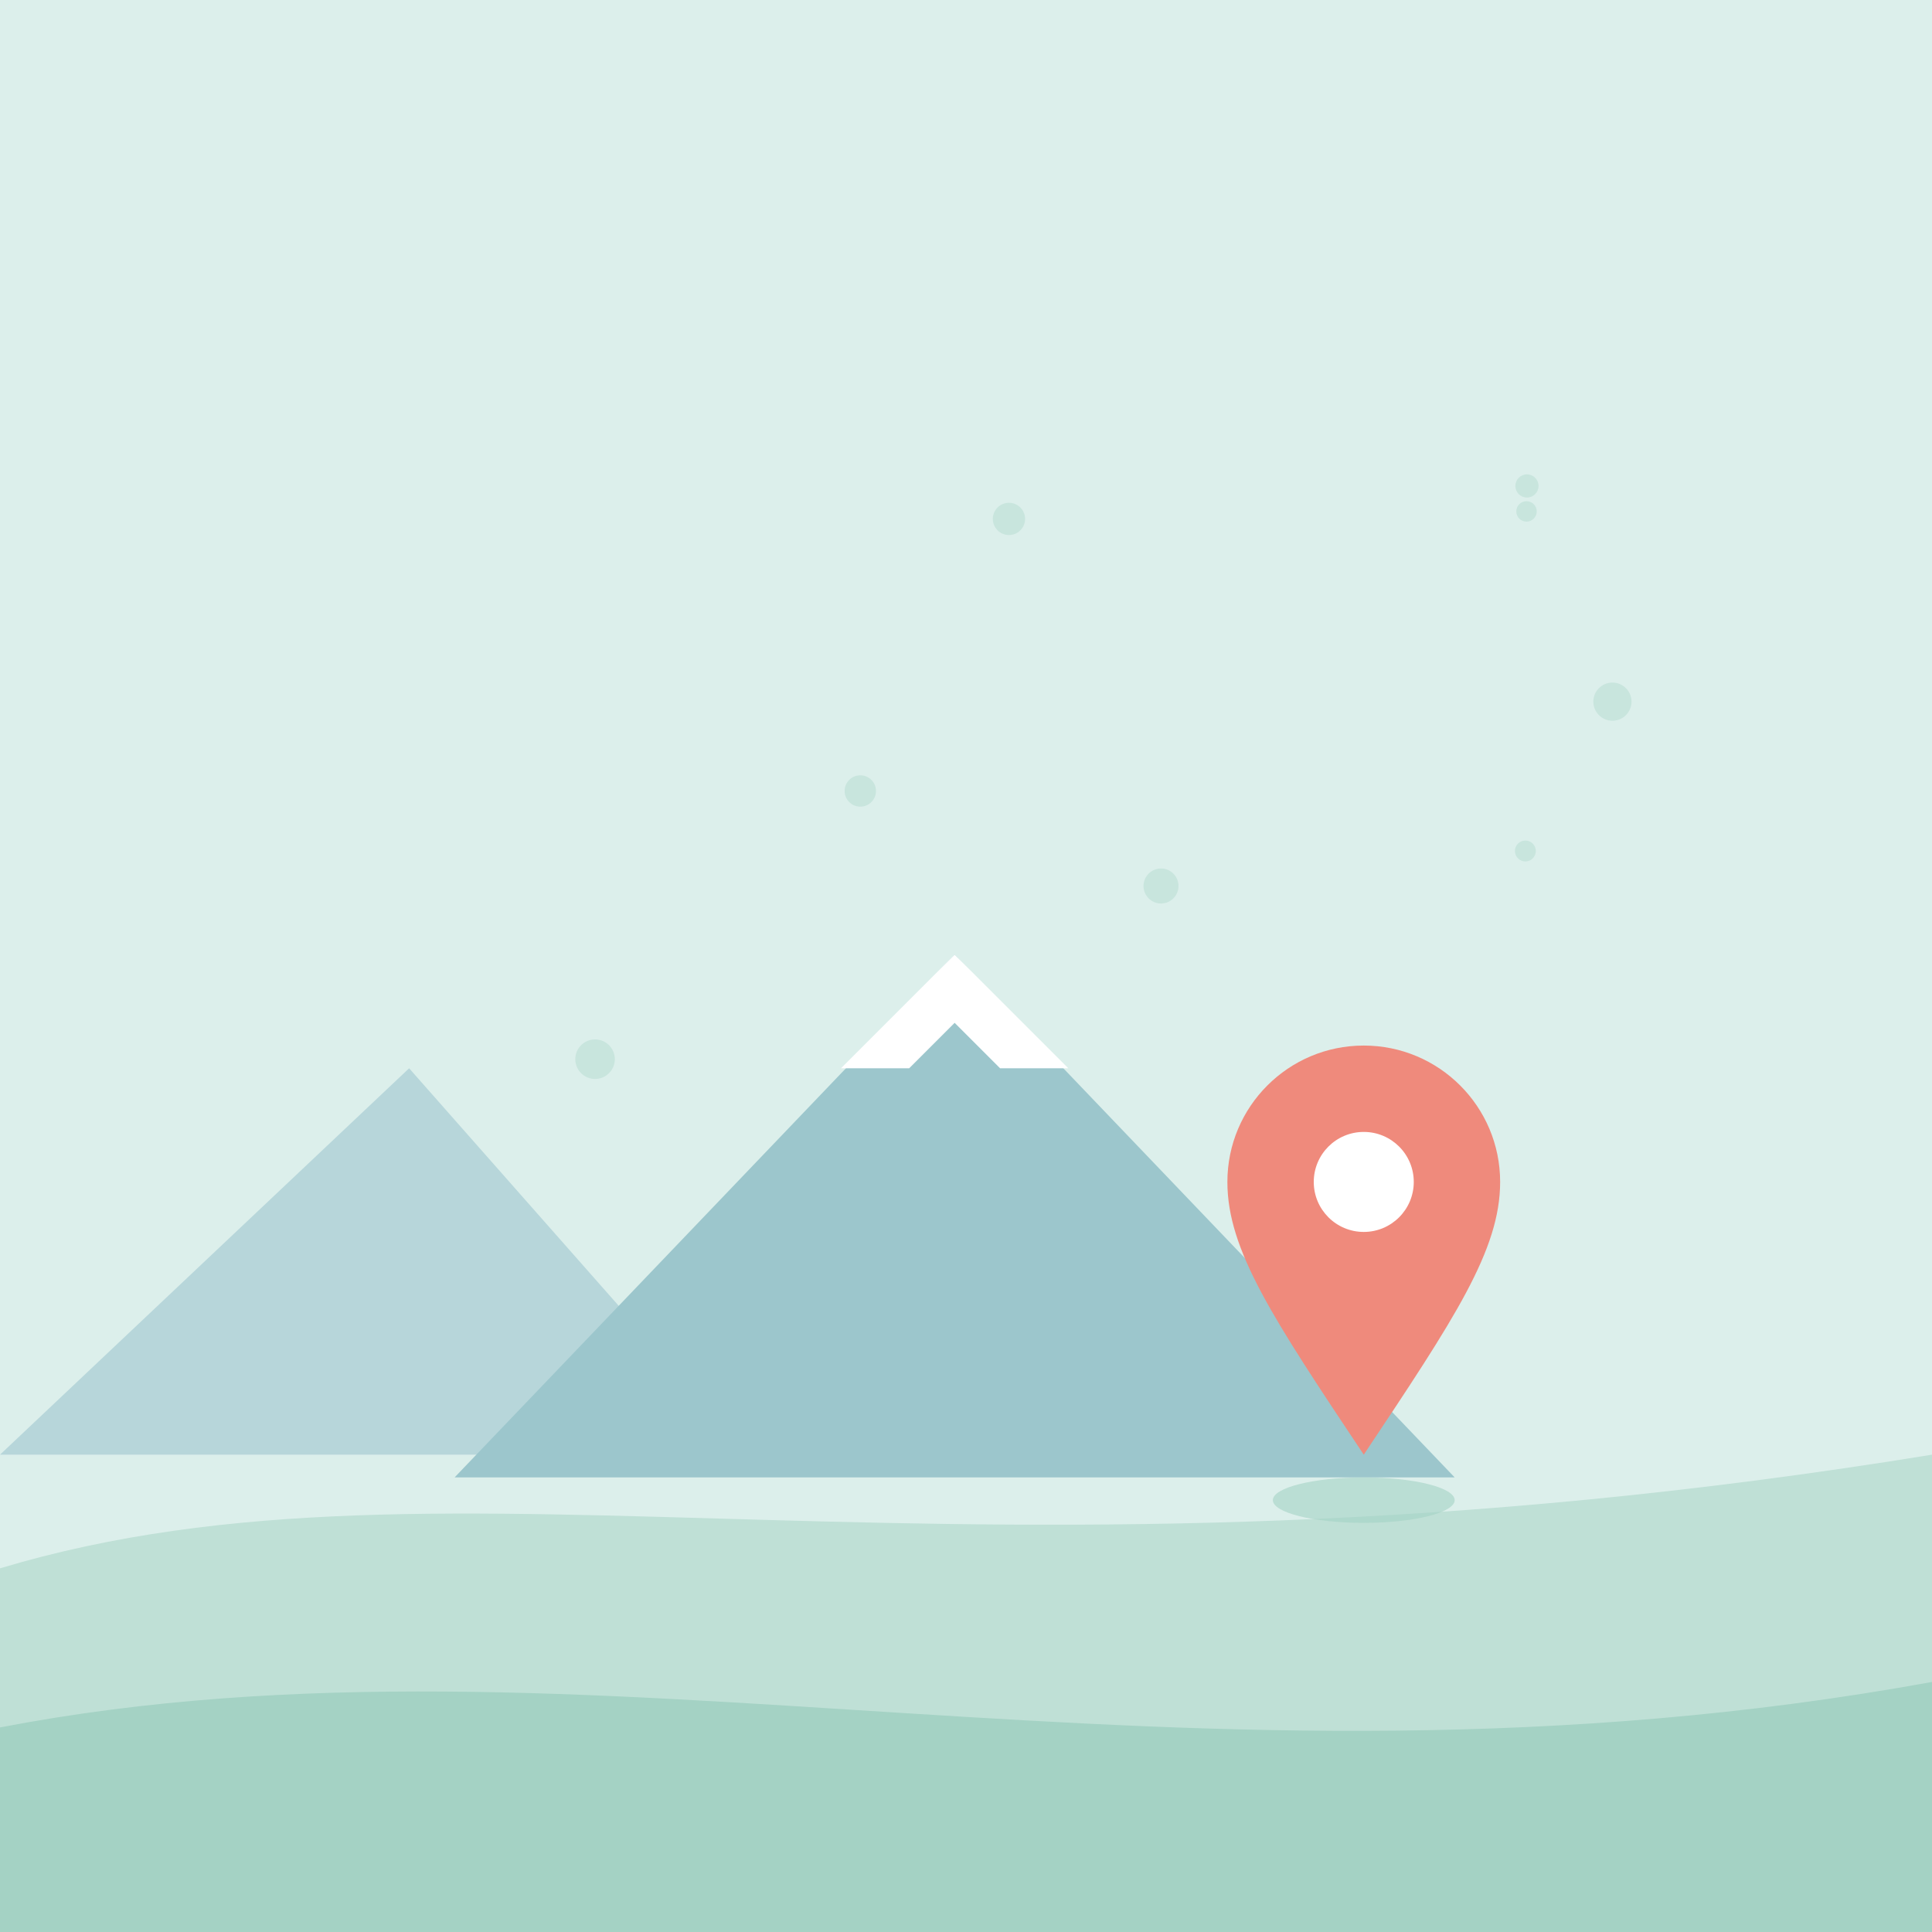
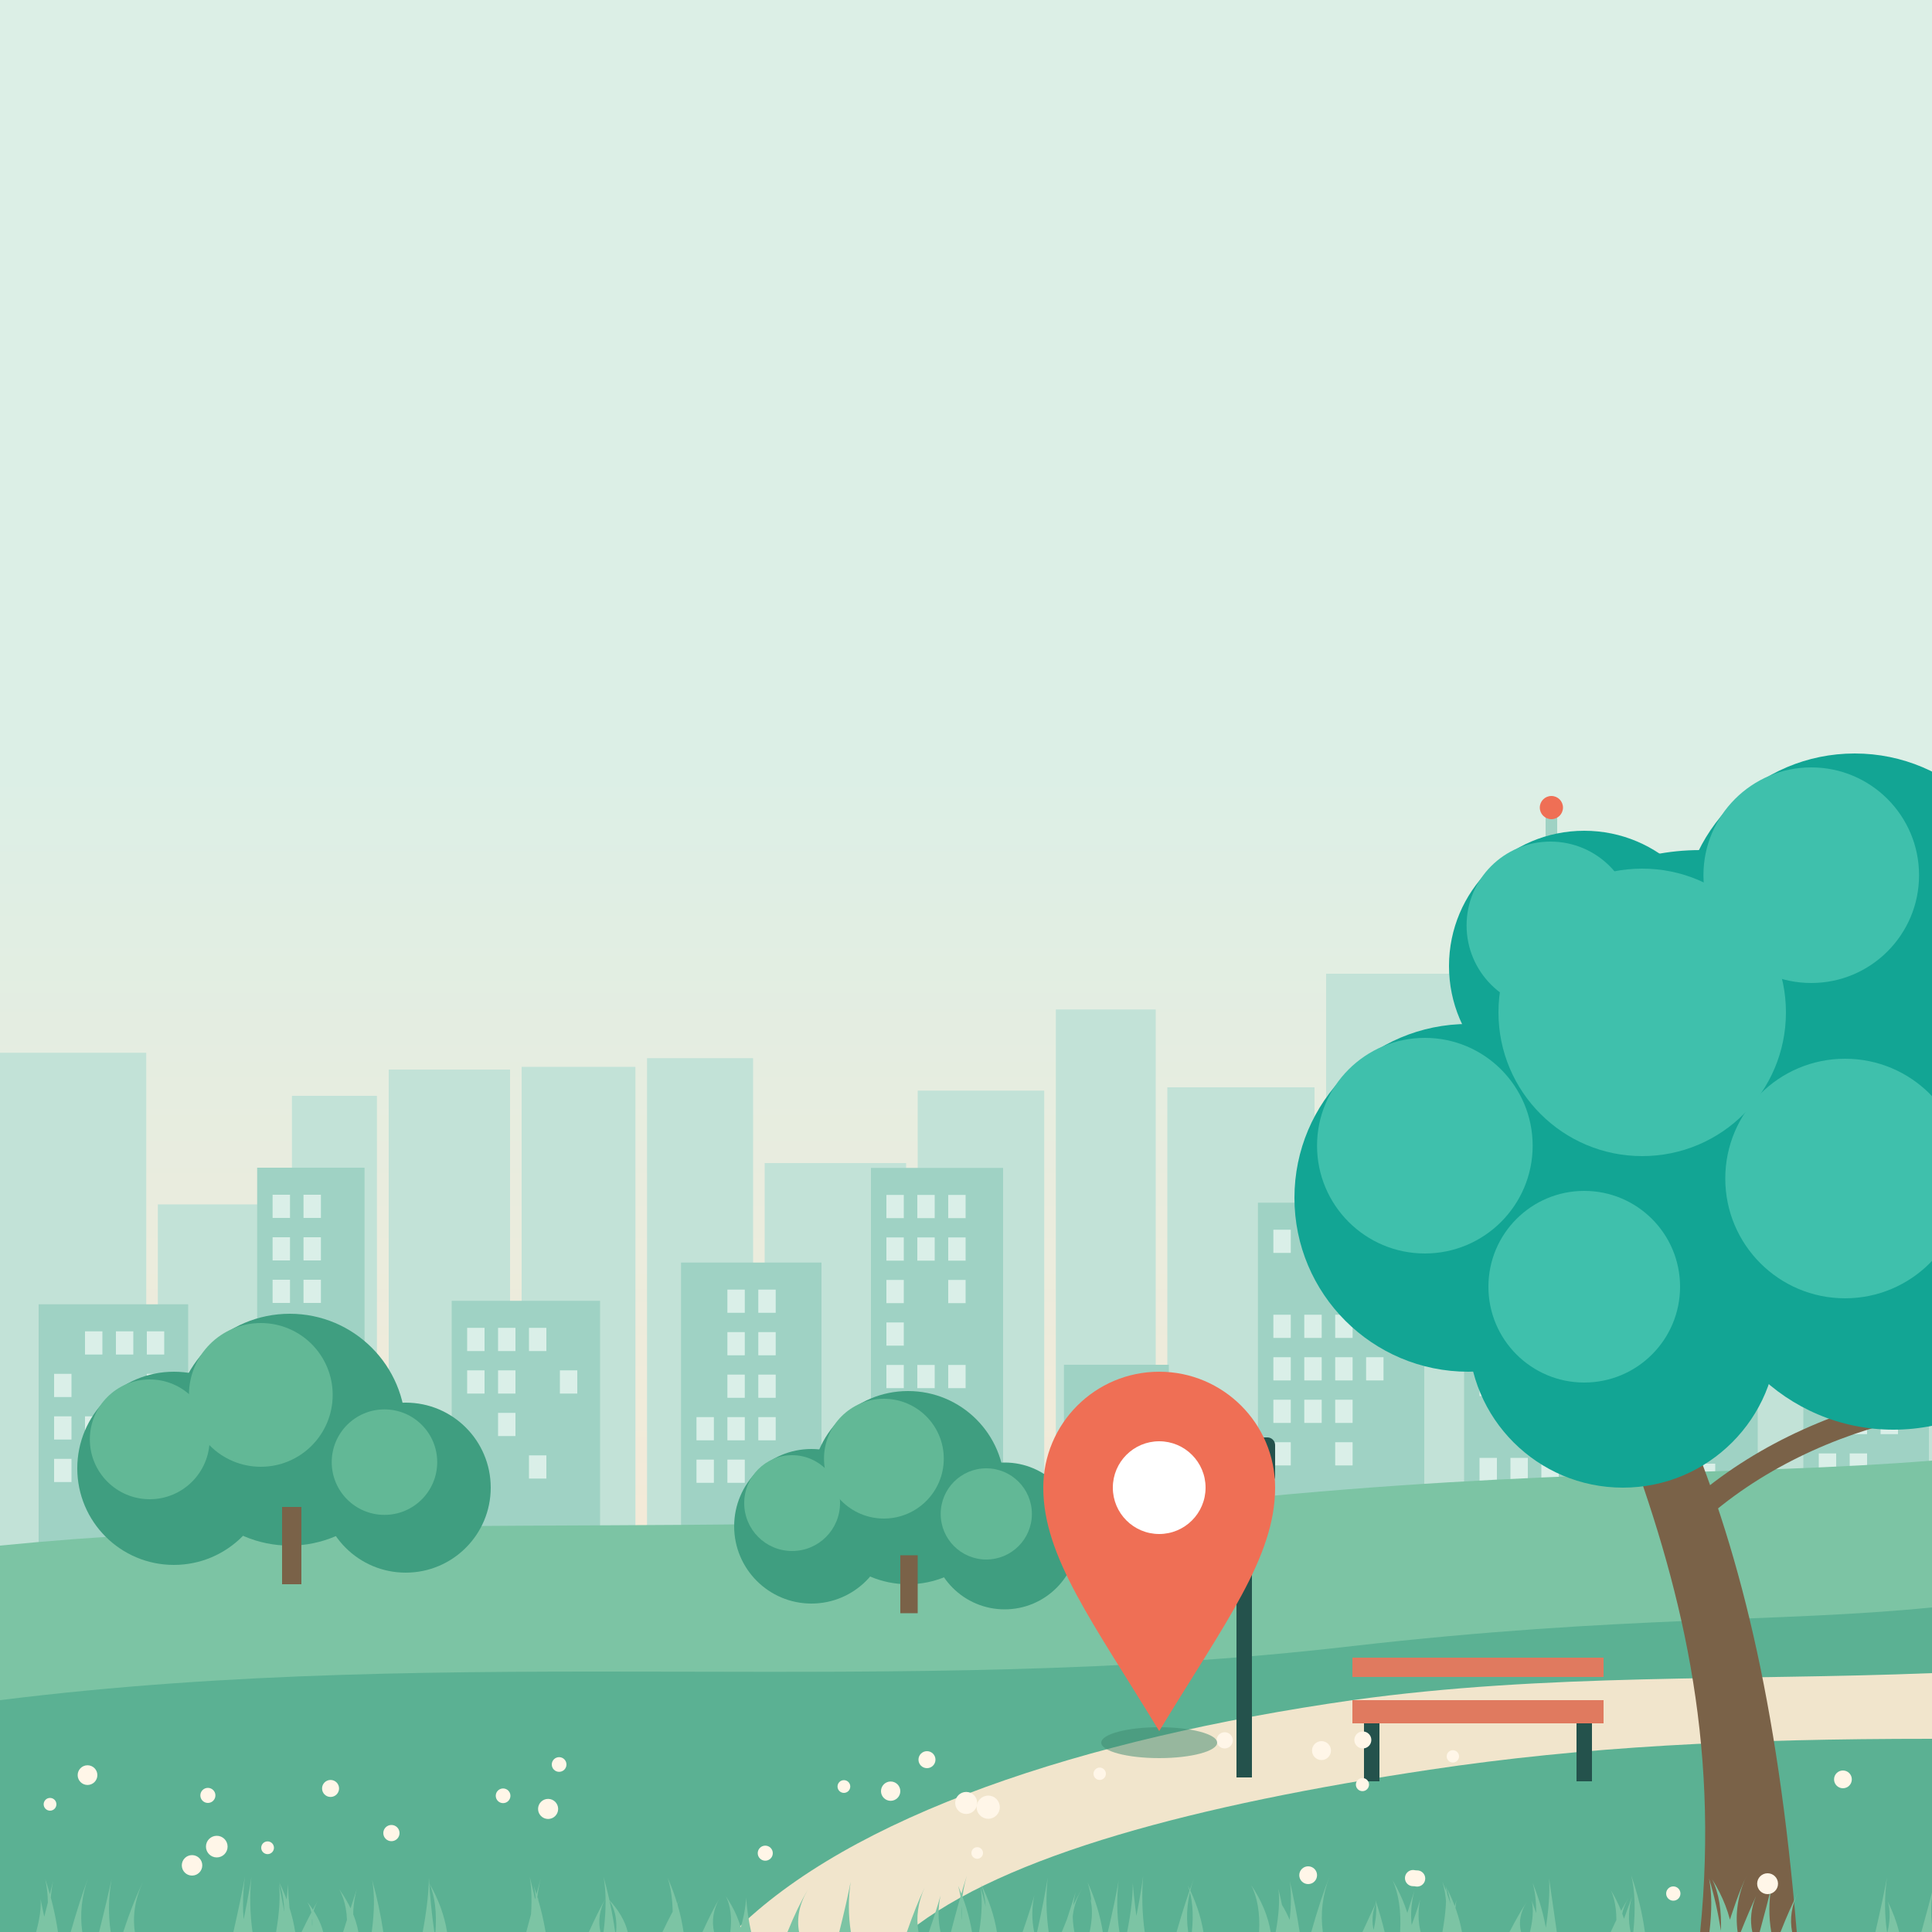
- <svg xmlns="http://www.w3.org/2000/svg" viewBox="0 0 850 850" width="850" height="850">
-   <rect x="0.0" y="0.0" width="850.0" height="850.0" rx="0" fill="#dcefeb" opacity="1" />
-   <circle cx="333.3" cy="534.5" r="4.2" fill="#a4d2c4" opacity="0.35" />
-   <circle cx="671.6" cy="225.0" r="4.5" fill="#a4d2c4" opacity="0.35" />
-   <circle cx="510.8" cy="389.8" r="7.7" fill="#a4d2c4" opacity="0.35" />
-   <circle cx="371.2" cy="547.2" r="9.3" fill="#a4d2c4" opacity="0.35" />
-   <circle cx="671.1" cy="374.4" r="4.6" fill="#a4d2c4" opacity="0.35" />
-   <circle cx="671.8" cy="213.8" r="5.1" fill="#a4d2c4" opacity="0.35" />
-   <circle cx="378.5" cy="348.0" r="6.9" fill="#a4d2c4" opacity="0.35" />
-   <circle cx="443.9" cy="228.3" r="7.1" fill="#a4d2c4" opacity="0.35" />
-   <circle cx="261.8" cy="466.0" r="8.7" fill="#a4d2c4" opacity="0.35" />
-   <circle cx="709.4" cy="308.7" r="8.4" fill="#a4d2c4" opacity="0.35" />
-   <path d="M0 640 L180 470 L330 640 Z" fill="#b7d6da" opacity="1" />
-   <path d="M200 650 L420 420 L640 650 Z" fill="#9cc6cc" opacity="1" />
-   <path d="M420 420 L470 470 L440 470 L420 450 L400 470 L370 470 Z" fill="#ffffff" opacity="1" />
-   <path d="M0 690 C 200 630 420 710 850 640 L850 850 L0 850 Z" fill="#bfe0d6" opacity="1" />
-   <path d="M0 760 C 260 710 520 800 850 740 L850 850 L0 850 Z" fill="#a4d2c4" opacity="1" />
-   <path d="M600 640 C 560 580 540 550 540 520 A60 60 0 0 1 660 520 C 660 550 640 580 600 640 Z" fill="#ef8a7c" opacity="1" />
-   <circle cx="600.0" cy="520.0" r="22.0" fill="#ffffff" opacity="1" />
-   <path d="M600 660 m-40 0 a40 10 0 1 0 80 0 a40 10 0 1 0 -80 0" fill="#a4d2c4" opacity="0.6" />
+ <svg xmlns="http://www.w3.org/2000/svg" viewBox="0 0 1000 1000" width="1000" height="1000">
+   <defs>
+     <linearGradient id="sky" x1="0" y1="0" x2="0" y2="1">
+       <stop offset="0.4" stop-color="#dcefe6" />
+       <stop offset="0.78" stop-color="#f3ead8" />
+     </linearGradient>
+   </defs>
+   <rect x="0" y="0" width="1000" height="1000" fill="url(#sky)" />
+   <rect x="0" y="544.9" width="75.7" height="255.1" fill="#c2e2d7" />
+   <rect x="81.7" y="623.4" width="63.4" height="176.6" fill="#c2e2d7" />
+   <rect x="151.1" y="567.2" width="44" height="232.8" fill="#c2e2d7" />
+   <rect x="201.2" y="553.6" width="62.8" height="246.4" fill="#c2e2d7" />
+   <rect x="270" y="552.2" width="58.9" height="247.8" fill="#c2e2d7" />
+   <rect x="334.9" y="547.7" width="54.9" height="252.3" fill="#c2e2d7" />
+   <rect x="395.8" y="602" width="73.2" height="198" fill="#c2e2d7" />
+   <rect x="475" y="564.5" width="65.5" height="235.5" fill="#c2e2d7" />
+   <rect x="546.5" y="522.5" width="51.7" height="277.5" fill="#c2e2d7" />
+   <rect x="604.2" y="562.8" width="76.2" height="237.2" fill="#c2e2d7" />
+   <rect x="686.4" y="504" width="76.1" height="296" fill="#c2e2d7" />
+   <rect x="768.6" y="553" width="77.8" height="247" fill="#c2e2d7" />
+   <rect x="852.4" y="488" width="47.7" height="312" fill="#c2e2d7" />
+   <rect x="906.1" y="537.7" width="76.2" height="262.3" fill="#c2e2d7" />
+   <rect x="988.3" y="572.4" width="47.8" height="227.6" fill="#c2e2d7" />
+   <rect x="20" y="675.1" width="77.4" height="134.9" fill="#9fd2c4" />
+   <rect x="44" y="689.1" width="9" height="12" fill="#e4f5ef" opacity="0.85" />
+   <rect x="60" y="689.1" width="9" height="12" fill="#e4f5ef" opacity="0.85" />
+   <rect x="76" y="689.1" width="9" height="12" fill="#e4f5ef" opacity="0.85" />
+   <rect x="28" y="711.1" width="9" height="12" fill="#e4f5ef" opacity="0.85" />
+   <rect x="76" y="711.1" width="9" height="12" fill="#e4f5ef" opacity="0.85" />
+   <rect x="28" y="733.1" width="9" height="12" fill="#e4f5ef" opacity="0.85" />
+   <rect x="44" y="733.1" width="9" height="12" fill="#e4f5ef" opacity="0.85" />
+   <rect x="28" y="755.1" width="9" height="12" fill="#e4f5ef" opacity="0.85" />
+   <rect x="44" y="755.1" width="9" height="12" fill="#e4f5ef" opacity="0.85" />
+   <rect x="60" y="755.1" width="9" height="12" fill="#e4f5ef" opacity="0.85" />
+   <rect x="76" y="755.1" width="9" height="12" fill="#e4f5ef" opacity="0.85" />
+   <rect x="133.1" y="604.4" width="55.6" height="205.6" fill="#9fd2c4" />
+   <rect x="141.1" y="618.4" width="9" height="12" fill="#e4f5ef" opacity="0.85" />
+   <rect x="157.1" y="618.4" width="9" height="12" fill="#e4f5ef" opacity="0.85" />
+   <rect x="141.1" y="640.4" width="9" height="12" fill="#e4f5ef" opacity="0.85" />
+   <rect x="157.1" y="640.4" width="9" height="12" fill="#e4f5ef" opacity="0.85" />
+   <rect x="141.1" y="662.4" width="9" height="12" fill="#e4f5ef" opacity="0.85" />
+   <rect x="157.1" y="662.4" width="9" height="12" fill="#e4f5ef" opacity="0.85" />
+   <rect x="141.1" y="684.4" width="9" height="12" fill="#e4f5ef" opacity="0.85" />
+   <rect x="157.1" y="684.4" width="9" height="12" fill="#e4f5ef" opacity="0.85" />
+   <rect x="157.1" y="706.4" width="9" height="12" fill="#e4f5ef" opacity="0.85" />
+   <rect x="141.1" y="728.4" width="9" height="12" fill="#e4f5ef" opacity="0.85" />
+   <rect x="141.1" y="750.4" width="9" height="12" fill="#e4f5ef" opacity="0.85" />
+   <rect x="157.1" y="750.4" width="9" height="12" fill="#e4f5ef" opacity="0.85" />
+   <rect x="233.8" y="673.3" width="76.8" height="136.7" fill="#9fd2c4" />
+   <rect x="241.8" y="687.3" width="9" height="12" fill="#e4f5ef" opacity="0.85" />
+   <rect x="257.8" y="687.3" width="9" height="12" fill="#e4f5ef" opacity="0.85" />
+   <rect x="273.8" y="687.3" width="9" height="12" fill="#e4f5ef" opacity="0.85" />
+   <rect x="241.8" y="709.3" width="9" height="12" fill="#e4f5ef" opacity="0.85" />
+   <rect x="257.8" y="709.3" width="9" height="12" fill="#e4f5ef" opacity="0.85" />
+   <rect x="289.8" y="709.3" width="9" height="12" fill="#e4f5ef" opacity="0.85" />
+   <rect x="257.8" y="731.3" width="9" height="12" fill="#e4f5ef" opacity="0.85" />
+   <rect x="241.8" y="753.3" width="9" height="12" fill="#e4f5ef" opacity="0.85" />
+   <rect x="273.8" y="753.3" width="9" height="12" fill="#e4f5ef" opacity="0.85" />
+   <rect x="352.5" y="653.5" width="72.7" height="156.5" fill="#9fd2c4" />
+   <rect x="376.5" y="667.5" width="9" height="12" fill="#e4f5ef" opacity="0.85" />
+   <rect x="392.5" y="667.5" width="9" height="12" fill="#e4f5ef" opacity="0.85" />
+   <rect x="376.5" y="689.5" width="9" height="12" fill="#e4f5ef" opacity="0.85" />
+   <rect x="392.5" y="689.5" width="9" height="12" fill="#e4f5ef" opacity="0.85" />
+   <rect x="376.5" y="711.5" width="9" height="12" fill="#e4f5ef" opacity="0.85" />
+   <rect x="392.5" y="711.5" width="9" height="12" fill="#e4f5ef" opacity="0.85" />
+   <rect x="360.5" y="733.5" width="9" height="12" fill="#e4f5ef" opacity="0.85" />
+   <rect x="376.5" y="733.5" width="9" height="12" fill="#e4f5ef" opacity="0.85" />
+   <rect x="392.5" y="733.5" width="9" height="12" fill="#e4f5ef" opacity="0.85" />
+   <rect x="360.5" y="755.5" width="9" height="12" fill="#e4f5ef" opacity="0.85" />
+   <rect x="376.5" y="755.5" width="9" height="12" fill="#e4f5ef" opacity="0.85" />
+   <rect x="450.8" y="604.5" width="68.4" height="205.5" fill="#9fd2c4" />
+   <rect x="458.8" y="618.5" width="9" height="12" fill="#e4f5ef" opacity="0.85" />
+   <rect x="474.8" y="618.5" width="9" height="12" fill="#e4f5ef" opacity="0.85" />
+   <rect x="490.8" y="618.5" width="9" height="12" fill="#e4f5ef" opacity="0.85" />
+   <rect x="458.8" y="640.5" width="9" height="12" fill="#e4f5ef" opacity="0.85" />
+   <rect x="474.8" y="640.5" width="9" height="12" fill="#e4f5ef" opacity="0.85" />
+   <rect x="490.8" y="640.5" width="9" height="12" fill="#e4f5ef" opacity="0.85" />
+   <rect x="458.8" y="662.5" width="9" height="12" fill="#e4f5ef" opacity="0.85" />
+   <rect x="490.8" y="662.5" width="9" height="12" fill="#e4f5ef" opacity="0.85" />
+   <rect x="458.8" y="684.5" width="9" height="12" fill="#e4f5ef" opacity="0.85" />
+   <rect x="458.8" y="706.5" width="9" height="12" fill="#e4f5ef" opacity="0.85" />
+   <rect x="474.8" y="706.5" width="9" height="12" fill="#e4f5ef" opacity="0.85" />
+   <rect x="490.8" y="706.5" width="9" height="12" fill="#e4f5ef" opacity="0.85" />
+   <rect x="458.8" y="728.5" width="9" height="12" fill="#e4f5ef" opacity="0.85" />
+   <rect x="474.8" y="728.5" width="9" height="12" fill="#e4f5ef" opacity="0.85" />
+   <rect x="474.8" y="750.5" width="9" height="12" fill="#e4f5ef" opacity="0.85" />
+   <rect x="490.8" y="750.5" width="9" height="12" fill="#e4f5ef" opacity="0.85" />
+   <rect x="550.7" y="706.4" width="54.3" height="103.6" fill="#9fd2c4" />
+   <rect x="574.7" y="720.4" width="9" height="12" fill="#e4f5ef" opacity="0.85" />
+   <rect x="574.7" y="742.4" width="9" height="12" fill="#e4f5ef" opacity="0.85" />
+   <rect x="651.1" y="622.5" width="86.1" height="187.5" fill="#9fd2c4" />
+   <rect x="659.1" y="636.5" width="9" height="12" fill="#e4f5ef" opacity="0.85" />
+   <rect x="691.1" y="636.5" width="9" height="12" fill="#e4f5ef" opacity="0.85" />
+   <rect x="707.1" y="636.5" width="9" height="12" fill="#e4f5ef" opacity="0.85" />
+   <rect x="691.1" y="658.5" width="9" height="12" fill="#e4f5ef" opacity="0.85" />
+   <rect x="707.1" y="658.5" width="9" height="12" fill="#e4f5ef" opacity="0.85" />
+   <rect x="659.1" y="680.5" width="9" height="12" fill="#e4f5ef" opacity="0.85" />
+   <rect x="675.1" y="680.5" width="9" height="12" fill="#e4f5ef" opacity="0.85" />
+   <rect x="691.1" y="680.5" width="9" height="12" fill="#e4f5ef" opacity="0.85" />
+   <rect x="707.1" y="680.5" width="9" height="12" fill="#e4f5ef" opacity="0.85" />
+   <rect x="659.1" y="702.5" width="9" height="12" fill="#e4f5ef" opacity="0.85" />
+   <rect x="675.1" y="702.5" width="9" height="12" fill="#e4f5ef" opacity="0.85" />
+   <rect x="691.1" y="702.5" width="9" height="12" fill="#e4f5ef" opacity="0.85" />
+   <rect x="707.1" y="702.5" width="9" height="12" fill="#e4f5ef" opacity="0.85" />
+   <rect x="659.1" y="724.5" width="9" height="12" fill="#e4f5ef" opacity="0.85" />
+   <rect x="675.1" y="724.5" width="9" height="12" fill="#e4f5ef" opacity="0.85" />
+   <rect x="691.1" y="724.5" width="9" height="12" fill="#e4f5ef" opacity="0.85" />
+   <rect x="659.1" y="746.5" width="9" height="12" fill="#e4f5ef" opacity="0.85" />
+   <rect x="691.1" y="746.5" width="9" height="12" fill="#e4f5ef" opacity="0.85" />
+   <rect x="757.8" y="520.6" width="76.7" height="289.4" fill="#9fd2c4" />
+   <rect x="797.8" y="534.6" width="9" height="12" fill="#e4f5ef" opacity="0.85" />
+   <rect x="813.8" y="534.6" width="9" height="12" fill="#e4f5ef" opacity="0.85" />
+   <rect x="781.8" y="556.6" width="9" height="12" fill="#e4f5ef" opacity="0.85" />
+   <rect x="765.8" y="578.6" width="9" height="12" fill="#e4f5ef" opacity="0.85" />
+   <rect x="797.8" y="578.6" width="9" height="12" fill="#e4f5ef" opacity="0.85" />
+   <rect x="813.8" y="578.6" width="9" height="12" fill="#e4f5ef" opacity="0.85" />
+   <rect x="781.8" y="600.6" width="9" height="12" fill="#e4f5ef" opacity="0.85" />
+   <rect x="765.8" y="622.6" width="9" height="12" fill="#e4f5ef" opacity="0.85" />
+   <rect x="797.8" y="622.6" width="9" height="12" fill="#e4f5ef" opacity="0.85" />
+   <rect x="765.8" y="644.6" width="9" height="12" fill="#e4f5ef" opacity="0.85" />
+   <rect x="797.8" y="644.6" width="9" height="12" fill="#e4f5ef" opacity="0.85" />
+   <rect x="765.8" y="666.6" width="9" height="12" fill="#e4f5ef" opacity="0.85" />
+   <rect x="781.8" y="666.6" width="9" height="12" fill="#e4f5ef" opacity="0.85" />
+   <rect x="813.8" y="666.6" width="9" height="12" fill="#e4f5ef" opacity="0.85" />
+   <rect x="765.8" y="688.6" width="9" height="12" fill="#e4f5ef" opacity="0.85" />
+   <rect x="781.8" y="688.6" width="9" height="12" fill="#e4f5ef" opacity="0.85" />
+   <rect x="797.8" y="688.6" width="9" height="12" fill="#e4f5ef" opacity="0.85" />
+   <rect x="813.8" y="688.6" width="9" height="12" fill="#e4f5ef" opacity="0.85" />
+   <rect x="765.8" y="710.6" width="9" height="12" fill="#e4f5ef" opacity="0.85" />
+   <rect x="781.8" y="732.6" width="9" height="12" fill="#e4f5ef" opacity="0.85" />
+   <rect x="797.8" y="732.6" width="9" height="12" fill="#e4f5ef" opacity="0.85" />
+   <rect x="765.8" y="754.6" width="9" height="12" fill="#e4f5ef" opacity="0.85" />
+   <rect x="781.8" y="754.6" width="9" height="12" fill="#e4f5ef" opacity="0.85" />
+   <rect x="797.8" y="754.6" width="9" height="12" fill="#e4f5ef" opacity="0.85" />
+   <rect x="813.8" y="754.6" width="9" height="12" fill="#e4f5ef" opacity="0.85" />
+   <rect x="854.8" y="567.6" width="55" height="242.4" fill="#9fd2c4" />
+   <rect x="862.8" y="581.6" width="9" height="12" fill="#e4f5ef" opacity="0.85" />
+   <rect x="878.8" y="581.6" width="9" height="12" fill="#e4f5ef" opacity="0.85" />
+   <rect x="862.8" y="603.6" width="9" height="12" fill="#e4f5ef" opacity="0.85" />
+   <rect x="878.8" y="603.6" width="9" height="12" fill="#e4f5ef" opacity="0.85" />
+   <rect x="862.8" y="625.6" width="9" height="12" fill="#e4f5ef" opacity="0.85" />
+   <rect x="878.8" y="625.6" width="9" height="12" fill="#e4f5ef" opacity="0.85" />
+   <rect x="862.8" y="647.6" width="9" height="12" fill="#e4f5ef" opacity="0.85" />
+   <rect x="878.8" y="647.6" width="9" height="12" fill="#e4f5ef" opacity="0.85" />
+   <rect x="862.8" y="669.6" width="9" height="12" fill="#e4f5ef" opacity="0.85" />
+   <rect x="878.8" y="669.6" width="9" height="12" fill="#e4f5ef" opacity="0.85" />
+   <rect x="878.8" y="691.6" width="9" height="12" fill="#e4f5ef" opacity="0.85" />
+   <rect x="862.8" y="713.6" width="9" height="12" fill="#e4f5ef" opacity="0.85" />
+   <rect x="878.8" y="713.6" width="9" height="12" fill="#e4f5ef" opacity="0.85" />
+   <rect x="862.8" y="735.6" width="9" height="12" fill="#e4f5ef" opacity="0.85" />
+   <rect x="878.8" y="735.6" width="9" height="12" fill="#e4f5ef" opacity="0.85" />
+   <rect x="878.8" y="757.6" width="9" height="12" fill="#e4f5ef" opacity="0.85" />
+   <rect x="933.4" y="584.3" width="65" height="225.7" fill="#9fd2c4" />
+   <rect x="941.4" y="598.3" width="9" height="12" fill="#e4f5ef" opacity="0.85" />
+   <rect x="957.4" y="598.3" width="9" height="12" fill="#e4f5ef" opacity="0.85" />
+   <rect x="941.4" y="620.3" width="9" height="12" fill="#e4f5ef" opacity="0.85" />
+   <rect x="957.4" y="620.3" width="9" height="12" fill="#e4f5ef" opacity="0.85" />
+   <rect x="941.4" y="642.3" width="9" height="12" fill="#e4f5ef" opacity="0.85" />
+   <rect x="973.4" y="642.3" width="9" height="12" fill="#e4f5ef" opacity="0.85" />
+   <rect x="941.4" y="664.3" width="9" height="12" fill="#e4f5ef" opacity="0.85" />
+   <rect x="973.4" y="664.3" width="9" height="12" fill="#e4f5ef" opacity="0.85" />
+   <rect x="941.4" y="686.3" width="9" height="12" fill="#e4f5ef" opacity="0.85" />
+   <rect x="957.4" y="686.3" width="9" height="12" fill="#e4f5ef" opacity="0.85" />
+   <rect x="973.4" y="686.3" width="9" height="12" fill="#e4f5ef" opacity="0.85" />
+   <rect x="941.4" y="708.3" width="9" height="12" fill="#e4f5ef" opacity="0.85" />
+   <rect x="973.4" y="708.3" width="9" height="12" fill="#e4f5ef" opacity="0.85" />
+   <rect x="957.4" y="730.3" width="9" height="12" fill="#e4f5ef" opacity="0.85" />
+   <rect x="973.4" y="730.3" width="9" height="12" fill="#e4f5ef" opacity="0.85" />
+   <rect x="941.4" y="752.3" width="9" height="12" fill="#e4f5ef" opacity="0.85" />
+   <rect x="957.4" y="752.3" width="9" height="12" fill="#e4f5ef" opacity="0.85" />
+   <rect x="800" y="420" width="6" height="60" fill="#9fd2c4" />
+   <circle cx="803" cy="418" r="6" fill="#ef6f55" />
+   <path d="M0 800C200 780 420 800 640 776C800 760 900 764 1000 756L1000 1000L0 1000Z" fill="#7cc4a4" />
+   <path d="M0 880C240 850 460 880 700 852C840 836 920 840 1000 832L1000 1000L0 1000Z" fill="#5bb193" />
+   <path d="M380 1000C440 940 560 900 700 880C800 866 900 870 1000 866L1000 900C900 900 820 904 740 916C620 934 520 960 470 1000Z" fill="#f1e5cc" />
+   <circle cx="90" cy="760" r="50" fill="#3f9e80" />
+   <circle cx="150" cy="740" r="60" fill="#3f9e80" />
+   <circle cx="210" cy="770" r="44" fill="#3f9e80" />
+   <circle cx="77.5" cy="745" r="31" fill="#62b896" />
+   <circle cx="135" cy="722" r="37.2" fill="#62b896" />
+   <circle cx="199" cy="756.8" r="27.3" fill="#62b896" />
+   <rect x="146" y="780" width="10" height="40" fill="#7a6248" />
+   <circle cx="420" cy="790" r="40" fill="#3f9e80" />
+   <circle cx="470" cy="770" r="50" fill="#3f9e80" />
+   <circle cx="520" cy="795" r="38" fill="#3f9e80" />
+   <circle cx="410" cy="778" r="24.8" fill="#62b896" />
+   <circle cx="457.5" cy="755" r="31" fill="#62b896" />
+   <circle cx="510.5" cy="783.6" r="23.6" fill="#62b896" />
+   <rect x="466" y="805" width="9" height="30" fill="#7a6248" />
+   <path d="M880 1000C890 900 870 820 840 740L870 730C900 800 920 880 930 1000Z" fill="#7a6248" />
+   <path d="M870 790C900 760 940 740 980 730" fill="none" stroke="#7a6248" stroke-width="12" stroke-linecap="round" stroke-linejoin="round" />
+   <path d="M856 760C820 730 790 700 760 690" fill="none" stroke="#7a6248" stroke-width="10" stroke-linecap="round" stroke-linejoin="round" />
+   <circle cx="760" cy="620" r="90" fill="#12a594" />
+   <circle cx="880" cy="560" r="120" fill="#12a594" />
+   <circle cx="980" cy="640" r="100" fill="#12a594" />
+   <circle cx="840" cy="690" r="80" fill="#12a594" />
+   <circle cx="960" cy="480" r="90" fill="#12a594" />
+   <circle cx="820" cy="500" r="70" fill="#12a594" />
+   <circle cx="737.5" cy="593" r="55.8" fill="#3fc0ac" />
+   <circle cx="850" cy="524" r="74.4" fill="#3fc0ac" />
+   <circle cx="955" cy="610" r="62" fill="#3fc0ac" />
+   <circle cx="820" cy="666" r="49.6" fill="#3fc0ac" />
+   <circle cx="937.5" cy="453" r="55.8" fill="#3fc0ac" />
+   <circle cx="802.5" cy="479" r="43.4" fill="#3fc0ac" />
+   <rect x="640" y="760" width="8" height="160" fill="#24524c" />
+   <rect x="628" y="744" width="32" height="24" rx="4" fill="#24524c" />
+   <circle cx="644" cy="756" r="10" fill="#fbe4a0" />
+   <rect x="700" y="880" width="130" height="12" fill="#e07a5f" />
+   <rect x="700" y="858" width="130" height="10" fill="#e07a5f" />
+   <rect x="706" y="892" width="8" height="30" fill="#24524c" />
+   <rect x="816" y="892" width="8" height="30" fill="#24524c" />
+   <path d="M378 1000Q379.4 988.9 375.7 981.5Q382 990.8 384 1000ZM910.8 1000Q914.7 985.8 916.9 976.3Q914.8 988.2 916.8 1000ZM550.1 1000Q554.2 987.5 556.8 979.2Q554.1 989.6 556.1 1000ZM573.4 1000Q577.2 984 579 973.3Q577.4 986.6 579.4 1000ZM836.3 1000Q837.6 987 833.8 978.4Q840.3 989.2 842.3 1000ZM146.8 1000Q148.2 984.5 144.5 974.2Q150.8 987.1 152.8 1000ZM651.7 1000Q652.5 985.4 647.6 975.7Q655.7 987.8 657.7 1000ZM781.3 1000Q786.1 990.7 790.2 984.5Q785.3 992.3 787.3 1000ZM838 1000Q842.1 989.1 844.7 981.8Q842 990.9 844 1000ZM729.3 1000Q733.2 989.9 735.1 983.1Q733.3 991.6 735.3 1000ZM120.8 1000Q124.7 982.8 126.8 971.3Q124.8 985.7 126.8 1000ZM977 1000Q979.1 990.5 977.1 984.2Q981 992.1 983 1000ZM616.9 1000Q618.4 985.5 614.8 975.9Q620.9 987.9 622.9 1000ZM884.8 1000Q886.8 983.4 884.6 972.3Q888.8 986.2 890.8 1000ZM142.9 1000Q145.5 985 144.4 975Q146.9 987.5 148.9 1000ZM660.3 1000Q662.8 986.6 661.7 977.6Q664.3 988.8 666.3 1000ZM18.7 1000Q21.5 989.8 21 983Q22.7 991.5 24.7 1000ZM725.2 1000Q729.4 987.2 732.1 978.6Q729.2 989.3 731.2 1000ZM536.8 1000Q540.5 983.1 542.3 971.8Q540.8 985.9 542.8 1000ZM318.9 1000Q319.8 989.8 314.9 982.9Q322.9 991.5 324.9 1000ZM36.6 1000Q41.4 983.2 45.6 972.1Q40.6 986 42.6 1000ZM748.4 1000Q752.1 990 753.9 983.4Q752.4 991.7 754.4 1000ZM124.7 1000Q128.4 983 130.1 971.7Q128.7 985.8 130.7 1000ZM746.6 1000Q749.2 985.5 748.3 975.9Q750.6 987.9 752.6 1000ZM845.4 1000Q847.2 982.3 844.3 970.6Q849.4 985.3 851.4 1000ZM434.4 1000Q438.3 984.4 440.3 974Q438.4 987 440.4 1000ZM407.6 1000Q412.9 986.9 418.1 978.2Q411.6 989.1 413.6 1000ZM272.9 1000Q276.8 989.1 278.9 981.8Q276.9 990.9 278.9 1000ZM274 1000Q276.1 982.9 274.2 971.5Q278 985.8 280 1000ZM921.6 1000Q926.5 987.6 930.8 979.3Q925.6 989.7 927.6 1000ZM748.1 1000Q749.8 984.4 746.6 974Q752.1 987 754.1 1000ZM161.3 1000Q162.7 990.7 159.1 984.5Q165.3 992.3 167.3 1000ZM663.6 1000Q665.3 990.4 662.3 984Q667.6 992 669.6 1000ZM564 1000Q566.2 989.6 564.3 982.7Q568 991.3 570 1000ZM225.4 1000Q226.5 984.9 222.3 974.9Q229.4 987.4 231.4 1000ZM994.5 1000Q998.5 985.6 1000.9 976Q998.5 988 1000.5 1000ZM549.6 1000Q554.8 986.5 560.1 977.5Q553.6 988.8 555.6 1000ZM890.7 1000Q891.5 983.6 886.2 972.7Q894.7 986.3 896.7 1000ZM586.5 1000Q590.2 982.5 591.7 970.9Q590.5 985.4 592.5 1000ZM510 1000Q511.4 985.2 507.8 975.3Q514 987.6 516 1000ZM724.7 1000Q725.6 983.9 720.8 973.2Q728.7 986.6 730.7 1000ZM506.8 1000Q509.1 985.6 507.4 976.1Q510.8 988 512.8 1000ZM678.7 1000Q683.6 982.7 688.2 971.2Q682.7 985.6 684.7 1000ZM304.8 1000Q309.5 989.6 313.4 982.7Q308.8 991.4 310.8 1000ZM609 1000Q613.7 983.5 617.9 972.6Q613 986.3 615 1000ZM276.4 1000Q278.5 985.7 276.3 976.2Q280.4 988.1 282.4 1000ZM794.5 1000Q796.2 984.8 793.3 974.6Q798.5 987.3 800.5 1000ZM497.1 1000Q498.9 985.7 495.9 976.1Q501.1 988 503.1 1000ZM179.5 1000Q180.4 986.7 175.6 977.9Q183.5 988.9 185.5 1000ZM492.2 1000Q496.7 982.5 500.4 970.9Q496.2 985.5 498.2 1000ZM51.3 1000Q55.4 983.6 57.8 972.6Q55.3 986.3 57.3 1000ZM705.2 1000Q709.4 990.8 712.3 984.6Q709.2 992.3 711.2 1000ZM192.4 1000Q194.6 983.8 192.6 973Q196.4 986.5 198.4 1000ZM363.6 1000Q368.4 989.4 372.5 982.4Q367.6 991.2 369.6 1000ZM218.8 1000Q221.9 983.1 222 971.9Q222.8 986 224.8 1000ZM145.5 1000Q148.6 985.1 149 975.2Q149.5 987.6 151.5 1000ZM24 1000Q25.9 983.6 23.4 972.6Q28 986.3 30 1000ZM20.9 1000Q25 984.1 27.5 973.5Q24.9 986.8 26.9 1000ZM382.8 1000Q385.9 989.3 386.2 982.2Q386.8 991.1 388.8 1000ZM583.4 1000Q586.4 984.8 586.3 974.7Q587.4 987.3 589.4 1000ZM564.8 1000Q566.3 984.5 562.9 974.2Q568.8 987.1 570.8 1000ZM177.6 1000Q181.8 986.6 184.7 977.7Q181.6 988.9 183.6 1000ZM799.8 1000Q802.5 983.3 801.8 972.2Q803.8 986.1 805.8 1000ZM710.7 1000Q713.2 990 711.9 983.4Q714.7 991.7 716.7 1000ZM63.8 1000Q69.2 983.5 74.8 972.5Q67.8 986.2 69.8 1000ZM666.7 1000Q669.1 984.2 667.6 973.7Q670.7 986.9 672.7 1000ZM791.9 1000Q794.3 990.2 792.8 983.7Q795.9 991.9 797.9 1000ZM347.8 1000Q349.2 983.2 345.6 972Q351.8 986 353.8 1000ZM156.1 1000Q160.8 990.2 164.6 983.7Q160.1 991.8 162.1 1000ZM312.4 1000Q314.5 982.9 312.4 971.5Q316.4 985.7 318.4 1000ZM833.7 1000Q838.6 989.2 843.1 982.1Q837.7 991 839.7 1000ZM970.7 1000Q974.6 983.1 976.7 971.8Q974.7 985.9 976.7 1000ZM893.4 1000Q898.6 982.8 903.8 971.3Q897.4 985.6 899.4 1000ZM272.4 1000Q276.8 983.4 279.9 972.3Q276.4 986.1 278.4 1000ZM342.9 1000Q347.8 989.5 352.3 982.5Q346.9 991.2 348.9 1000ZM469.4 1000Q474.2 986.2 478.6 977Q473.4 988.5 475.4 1000ZM480.8 1000Q484.7 988.7 486.8 981.2Q484.8 990.6 486.8 1000ZM529.3 1000Q533.3 988.5 535.4 980.9Q533.3 990.5 535.3 1000ZM901 1000Q905.5 988.8 909 981.3Q905 990.7 907 1000ZM750.7 1000Q752.2 986.3 748.8 977.2Q754.7 988.6 756.7 1000Z" fill="#7cc4a4" />
+   <circle cx="677.1" cy="970.6" r="4.6" fill="#fff6e8" />
+   <circle cx="511.5" cy="935.4" r="6" fill="#fff6e8" />
+   <circle cx="289.4" cy="913.3" r="3.8" fill="#fff6e8" />
+   <circle cx="260.4" cy="929.5" r="3.8" fill="#fff6e8" />
+   <circle cx="107.6" cy="929.3" r="3.9" fill="#fff6e8" />
+   <circle cx="569.2" cy="918.1" r="3.2" fill="#fff6e8" />
+   <circle cx="202.6" cy="948.8" r="4.2" fill="#fff6e8" />
+   <circle cx="733.5" cy="972.3" r="4.2" fill="#fff6e8" />
+   <circle cx="99.4" cy="965.5" r="5.3" fill="#fff6e8" />
+   <circle cx="396.1" cy="959.2" r="3.9" fill="#fff6e8" />
+   <circle cx="914.9" cy="975" r="5.4" fill="#fff6e8" />
+   <circle cx="953.9" cy="921" r="4.6" fill="#fff6e8" />
+   <circle cx="731.4" cy="972.1" r="4.2" fill="#fff6e8" />
+   <circle cx="138.5" cy="956.4" r="3.3" fill="#fff6e8" />
+   <circle cx="705.4" cy="900.6" r="4.4" fill="#fff6e8" />
+   <circle cx="479.8" cy="910.8" r="4.4" fill="#fff6e8" />
+   <circle cx="500.1" cy="933.2" r="5.7" fill="#fff6e8" />
+   <circle cx="866.1" cy="980.1" r="3.7" fill="#fff6e8" />
+   <circle cx="25.9" cy="933.9" r="3.3" fill="#fff6e8" />
+   <circle cx="705.2" cy="923.7" r="3.4" fill="#fff6e8" />
+   <circle cx="283.7" cy="936.3" r="5.2" fill="#fff6e8" />
+   <circle cx="461" cy="927.1" r="5" fill="#fff6e8" />
+   <circle cx="45.3" cy="918.8" r="5.1" fill="#fff6e8" />
+   <circle cx="752" cy="909.1" r="3.2" fill="#fff6e8" />
+   <circle cx="505.8" cy="959.1" r="3" fill="#fff6e8" />
+   <circle cx="436.8" cy="924.7" r="3.3" fill="#fff6e8" />
+   <circle cx="171.1" cy="925.7" r="4.4" fill="#fff6e8" />
+   <circle cx="112.2" cy="955.8" r="5.6" fill="#fff6e8" />
+   <circle cx="684" cy="906.1" r="4.9" fill="#fff6e8" />
+   <circle cx="633.9" cy="900.8" r="4.2" fill="#fff6e8" />
+   <ellipse cx="600" cy="902" rx="30" ry="8" fill="#3d8a70" opacity="0.5" />
+   <path d="M600 896C566 840 540 806 540 770A60 60 0 0 1 660 770C660 806 634 840 600 896Z" fill="#ef6f55" />
+   <circle cx="600" cy="770" r="24" fill="#ffffff" />
</svg>
